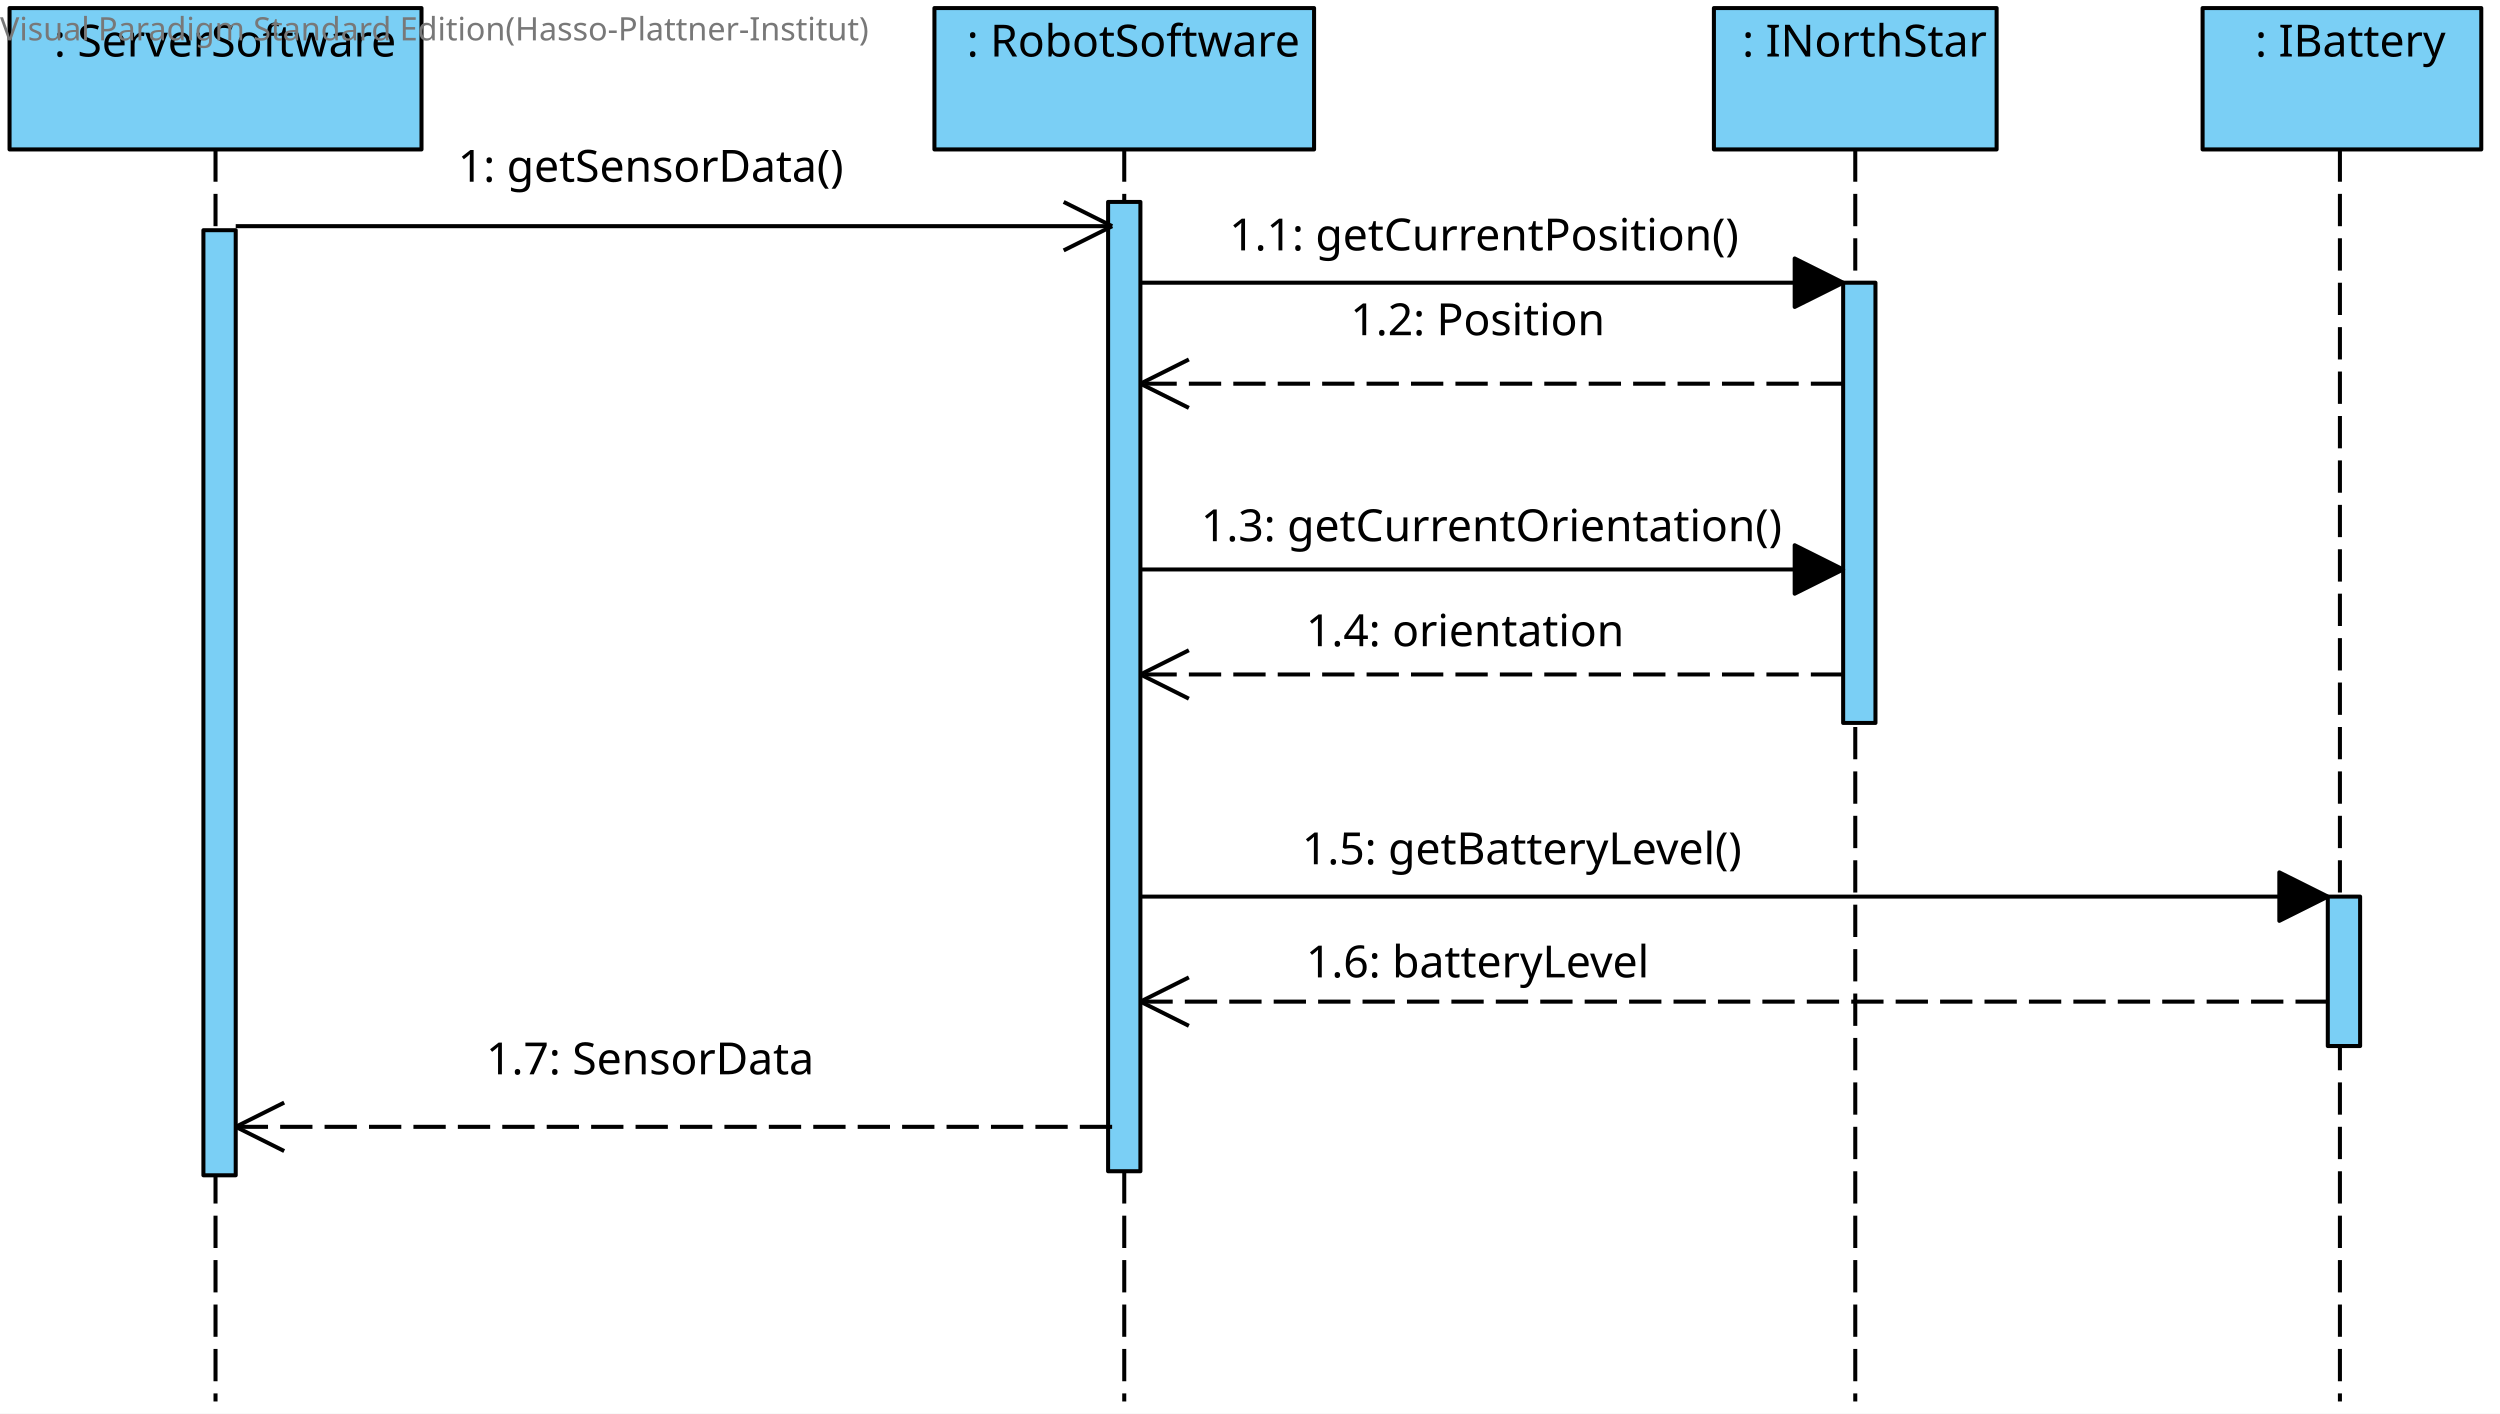
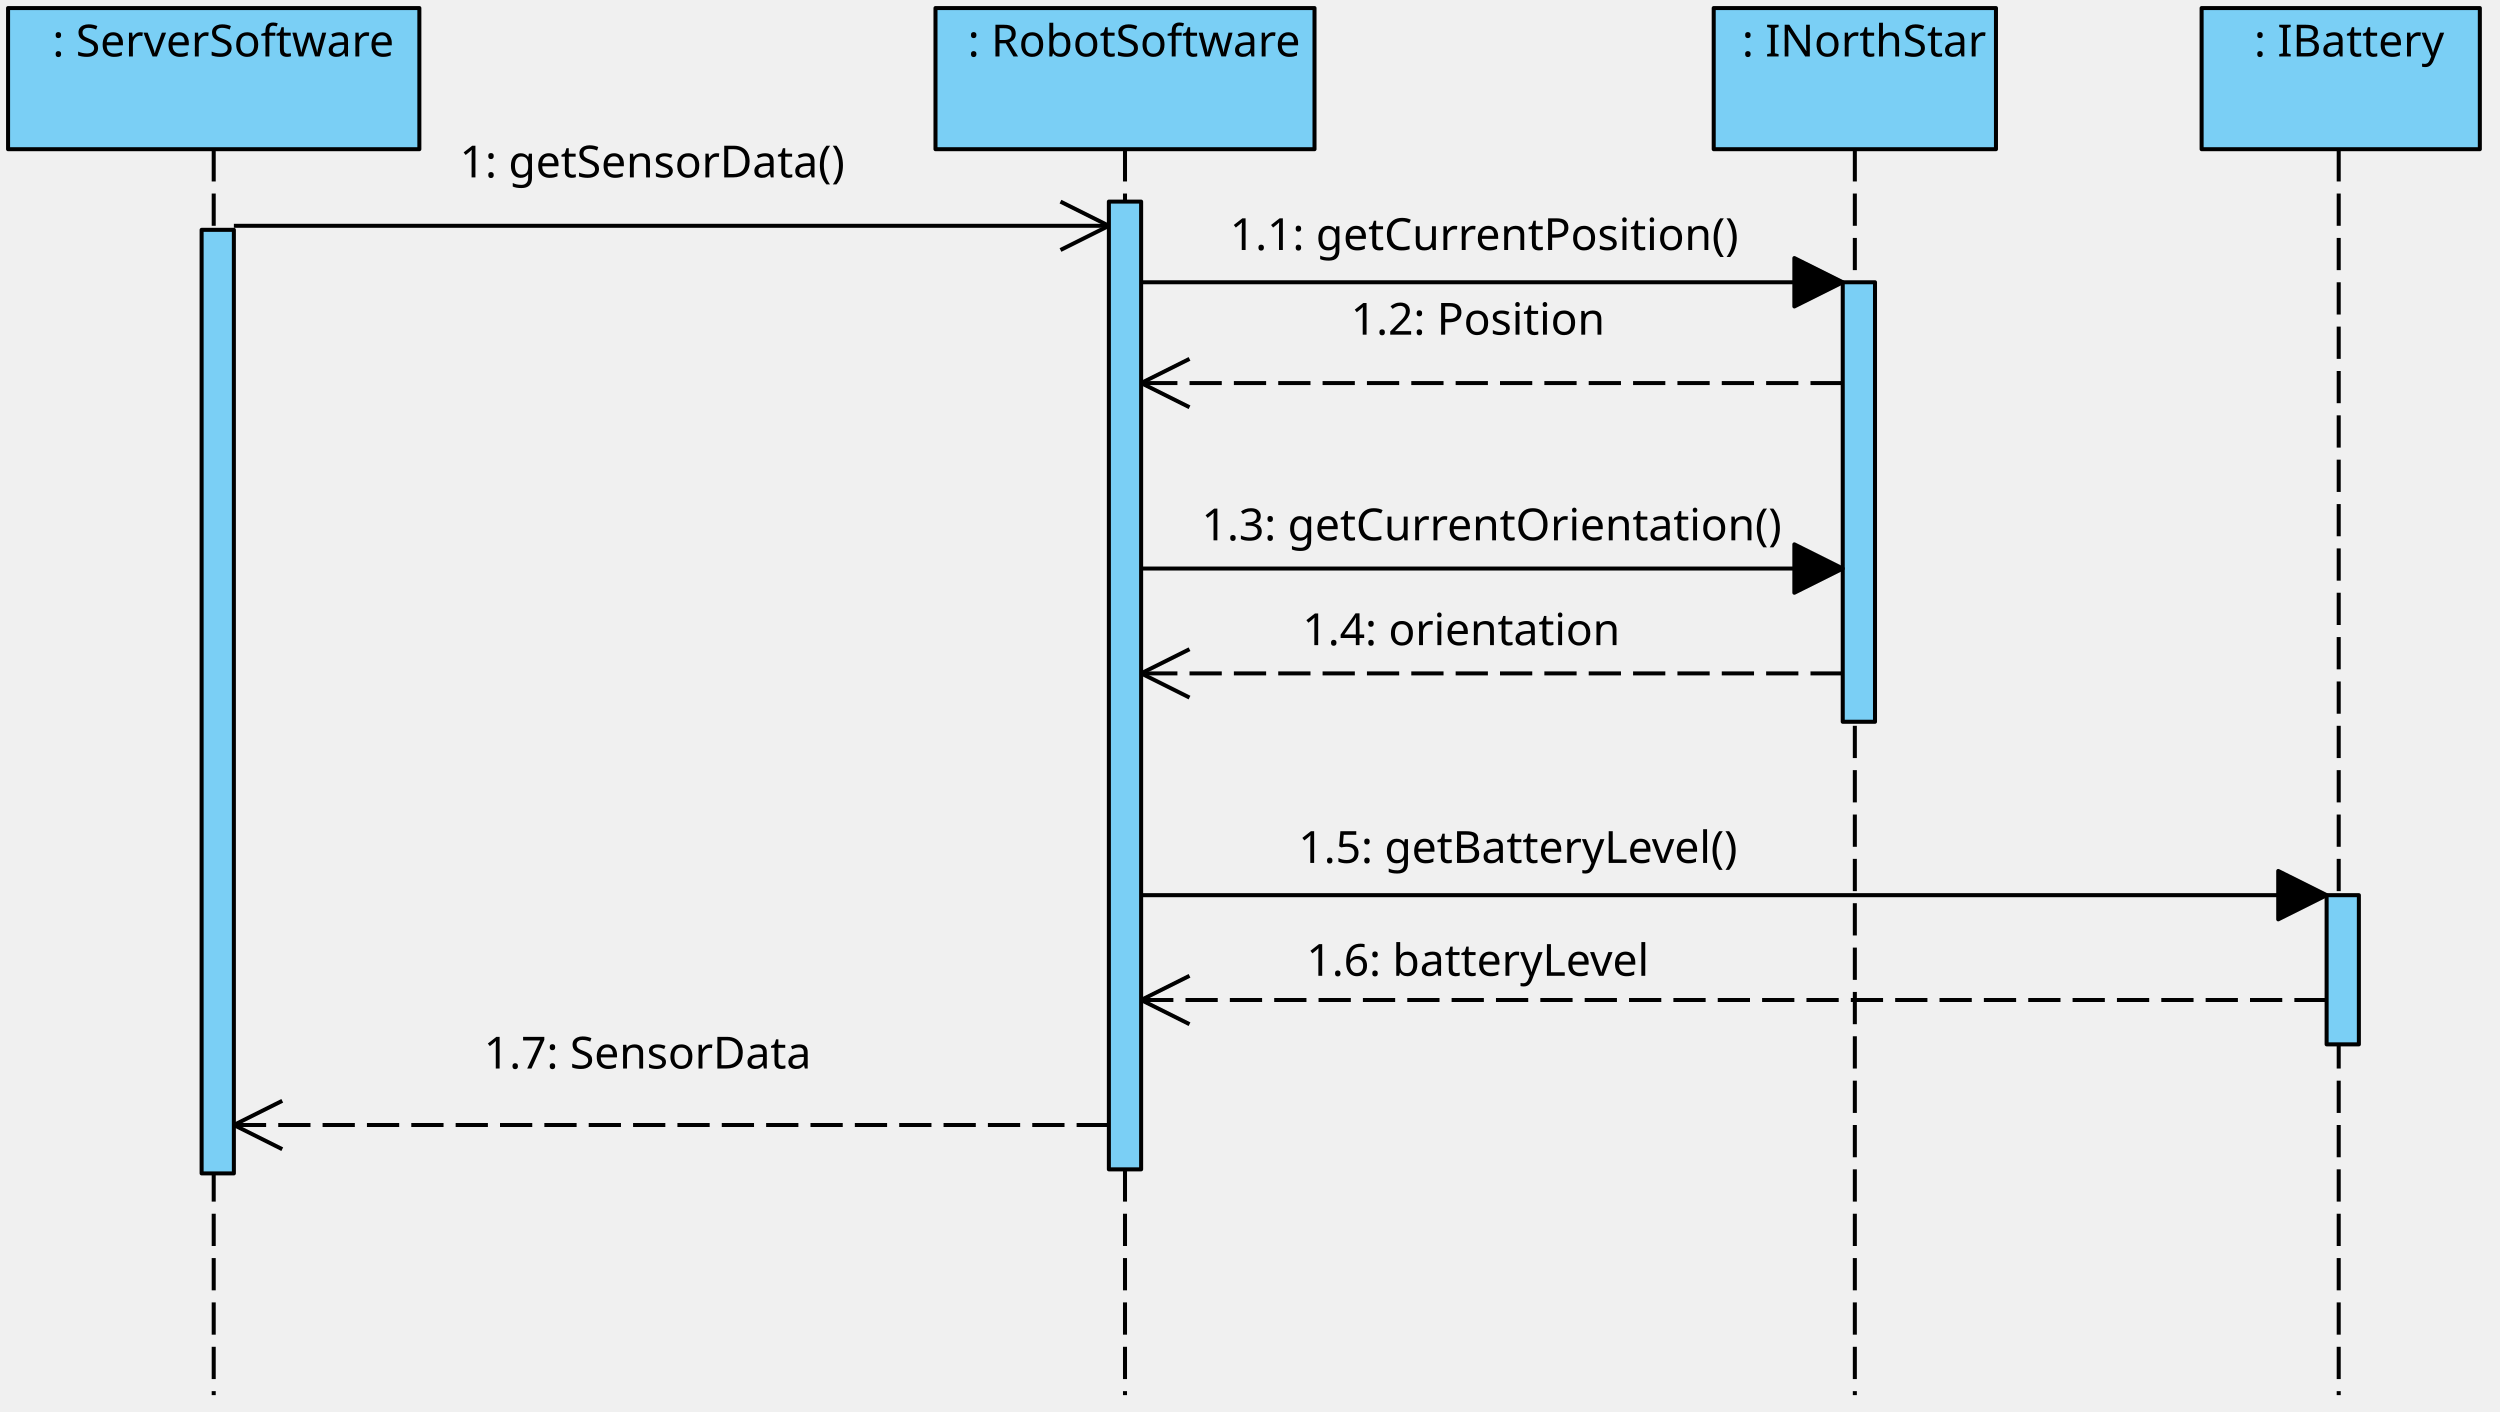
- <svg xmlns="http://www.w3.org/2000/svg" fill-opacity="0" color-rendering="auto" color-interpolation="auto" stroke="rgb(0,0,0)" text-rendering="auto" stroke-linecap="square" width="619" stroke-miterlimit="10" stroke-opacity="0" shape-rendering="auto" fill="rgb(0,0,0)" stroke-dasharray="none" font-weight="normal" stroke-width="1" height="350" font-family="'Dialog'" font-style="normal" stroke-linejoin="miter" font-size="12" stroke-dashoffset="0" image-rendering="auto">
-   <defs id="genericDefs" />
-   <g>
+ <svg xmlns="http://www.w3.org/2000/svg" fill-opacity="0" color-rendering="auto" color-interpolation="auto" stroke="rgb(0,0,0)" text-rendering="auto" stroke-linecap="square" width="620" stroke-miterlimit="10" stroke-opacity="0" shape-rendering="auto" fill="rgb(0,0,0)" stroke-dasharray="none" font-weight="normal" stroke-width="1" height="350" font-family="'Dialog'" font-style="normal" stroke-linejoin="miter" font-size="12" stroke-dashoffset="0" image-rendering="auto" id="svg2" version="1.1">
+   <defs id="genericDefs">
    <defs id="defs1">
-       <clipPath clipPathUnits="userSpaceOnUse" id="clipPath1">
-         <path d="M-7 -7 L106 -7 L106 356 L-7 356 L-7 -7 Z" />
-       </clipPath>
-       <clipPath clipPathUnits="userSpaceOnUse" id="clipPath2">
-         <path d="M-7 -7 L82 -7 L82 356 L-7 356 L-7 -7 Z" />
-       </clipPath>
-       <clipPath clipPathUnits="userSpaceOnUse" id="clipPath3">
-         <path d="M-7 -7 L19 -7 L19 251 L-7 251 L-7 -7 Z" />
-       </clipPath>
-       <clipPath clipPathUnits="userSpaceOnUse" id="clipPath4">
-         <path d="M-7 -7 L19 -7 L19 120 L-7 120 L-7 -7 Z" />
-       </clipPath>
-       <clipPath clipPathUnits="userSpaceOnUse" id="clipPath5">
-         <path d="M-7 -7 L81 -7 L81 356 L-7 356 L-7 -7 Z" />
-       </clipPath>
-       <clipPath clipPathUnits="userSpaceOnUse" id="clipPath6">
-         <path d="M-7 -7 L19 -7 L19 48 L-7 48 L-7 -7 Z" />
-       </clipPath>
-       <clipPath clipPathUnits="userSpaceOnUse" id="clipPath7">
-         <path d="M-7 -7 L114 -7 L114 356 L-7 356 L-7 -7 Z" />
-       </clipPath>
-       <clipPath clipPathUnits="userSpaceOnUse" id="clipPath8">
-         <path d="M-7 -7 L19 -7 L19 245 L-7 245 L-7 -7 Z" />
-       </clipPath>
-       <clipPath clipPathUnits="userSpaceOnUse" id="clipPath9">
-         <path d="M-103 -15 L206 -15 L206 30 L-103 30 L-103 -15 Z" />
-       </clipPath>
-       <clipPath clipPathUnits="userSpaceOnUse" id="clipPath10">
-         <path d="M-70 -15 L140 -15 L140 30 L-70 30 L-70 -15 Z" />
-       </clipPath>
-       <clipPath clipPathUnits="userSpaceOnUse" id="clipPath11">
-         <path d="M-71 -15 L142 -15 L142 30 L-71 30 L-71 -15 Z" />
-       </clipPath>
-       <clipPath clipPathUnits="userSpaceOnUse" id="clipPath12">
-         <path d="M-95 -15 L190 -15 L190 30 L-95 30 L-95 -15 Z" />
-       </clipPath>
-       <clipPath clipPathUnits="userSpaceOnUse" id="clipPath13">
-         <path d="M0 0 L269 0 L269 95 L0 95 L0 0 Z" />
-       </clipPath>
-       <clipPath clipPathUnits="userSpaceOnUse" id="clipPath14">
-         <path d="M0 0 L389 0 L389 95 L0 95 L0 0 Z" />
-       </clipPath>
-       <clipPath clipPathUnits="userSpaceOnUse" id="clipPath15">
-         <path d="M0 0 L311 0 L311 95 L0 95 L0 0 Z" />
-       </clipPath>
-       <clipPath clipPathUnits="userSpaceOnUse" id="clipPath16">
-         <path d="M-98 -14 L196 -14 L196 28 L-98 28 L-98 -14 Z" />
-       </clipPath>
-       <clipPath clipPathUnits="userSpaceOnUse" id="clipPath17">
-         <path d="M-111 -14 L222 -14 L222 28 L-111 28 L-111 -14 Z" />
-       </clipPath>
-       <clipPath clipPathUnits="userSpaceOnUse" id="clipPath18">
-         <path d="M-100 -14 L200 -14 L200 28 L-100 28 L-100 -14 Z" />
-       </clipPath>
-       <clipPath clipPathUnits="userSpaceOnUse" id="clipPath19">
-         <path d="M-124 -14 L248 -14 L248 28 L-124 28 L-124 -14 Z" />
-       </clipPath>
-       <clipPath clipPathUnits="userSpaceOnUse" id="clipPath20">
-         <path d="M-93 -14 L186 -14 L186 28 L-93 28 L-93 -14 Z" />
-       </clipPath>
-       <clipPath clipPathUnits="userSpaceOnUse" id="clipPath21">
-         <path d="M-80 -14 L160 -14 L160 28 L-80 28 L-80 -14 Z" />
-       </clipPath>
-       <clipPath clipPathUnits="userSpaceOnUse" id="clipPath22">
-         <path d="M-157 -14 L314 -14 L314 28 L-157 28 L-157 -14 Z" />
-       </clipPath>
-       <clipPath clipPathUnits="userSpaceOnUse" id="clipPath23">
-         <path d="M-140 -14 L280 -14 L280 28 L-140 28 L-140 -14 Z" />
+       <clipPath id="clipPath1" clipPathUnits="userSpaceOnUse">
+         <path id="path9" d="M-7 -7 L106 -7 L106 355 L-7 355 L-7 -7 Z" />
+       </clipPath>
+       <clipPath id="clipPath2" clipPathUnits="userSpaceOnUse">
+         <path id="path12" d="M-7 -7 L82 -7 L82 355 L-7 355 L-7 -7 Z" />
+       </clipPath>
+       <clipPath id="clipPath3" clipPathUnits="userSpaceOnUse">
+         <path id="path15" d="M-7 -7 L19 -7 L19 251 L-7 251 L-7 -7 Z" />
+       </clipPath>
+       <clipPath id="clipPath4" clipPathUnits="userSpaceOnUse">
+         <path id="path18" d="M-7 -7 L19 -7 L19 120 L-7 120 L-7 -7 Z" />
+       </clipPath>
+       <clipPath id="clipPath5" clipPathUnits="userSpaceOnUse">
+         <path id="path21" d="M-7 -7 L81 -7 L81 355 L-7 355 L-7 -7 Z" />
+       </clipPath>
+       <clipPath id="clipPath6" clipPathUnits="userSpaceOnUse">
+         <path id="path24" d="M-7 -7 L19 -7 L19 48 L-7 48 L-7 -7 Z" />
+       </clipPath>
+       <clipPath id="clipPath7" clipPathUnits="userSpaceOnUse">
+         <path id="path27" d="M-7 -7 L114 -7 L114 355 L-7 355 L-7 -7 Z" />
+       </clipPath>
+       <clipPath id="clipPath8" clipPathUnits="userSpaceOnUse">
+         <path id="path30" d="M-7 -7 L19 -7 L19 245 L-7 245 L-7 -7 Z" />
+       </clipPath>
+       <clipPath id="clipPath9" clipPathUnits="userSpaceOnUse">
+         <path id="path33" d="M-70 -15 L140 -15 L140 30 L-70 30 L-70 -15 Z" />
+       </clipPath>
+       <clipPath id="clipPath10" clipPathUnits="userSpaceOnUse">
+         <path id="path36" d="M-103 -15 L206 -15 L206 30 L-103 30 L-103 -15 Z" />
+       </clipPath>
+       <clipPath id="clipPath11" clipPathUnits="userSpaceOnUse">
+         <path id="path39" d="M-71 -15 L142 -15 L142 30 L-71 30 L-71 -15 Z" />
+       </clipPath>
+       <clipPath id="clipPath12" clipPathUnits="userSpaceOnUse">
+         <path id="path42" d="M-95 -15 L190 -15 L190 30 L-95 30 L-95 -15 Z" />
+       </clipPath>
+       <clipPath id="clipPath13" clipPathUnits="userSpaceOnUse">
+         <path id="path45" d="M0 0 L268 0 L268 94 L0 94 L0 0 Z" />
+       </clipPath>
+       <clipPath id="clipPath14" clipPathUnits="userSpaceOnUse">
+         <path id="path48" d="M0 0 L388 0 L388 94 L0 94 L0 0 Z" />
+       </clipPath>
+       <clipPath id="clipPath15" clipPathUnits="userSpaceOnUse">
+         <path id="path51" d="M0 0 L311 0 L311 94 L0 94 L0 0 Z" />
+       </clipPath>
+       <clipPath id="clipPath16" clipPathUnits="userSpaceOnUse">
+         <path id="path54" d="M-98 -14 L196 -14 L196 28 L-98 28 L-98 -14 Z" />
+       </clipPath>
+       <clipPath id="clipPath17" clipPathUnits="userSpaceOnUse">
+         <path id="path57" d="M-110 -14 L220 -14 L220 28 L-110 28 L-110 -14 Z" />
+       </clipPath>
+       <clipPath id="clipPath18" clipPathUnits="userSpaceOnUse">
+         <path id="path60" d="M-100 -13 L200 -13 L200 26 L-100 26 L-100 -13 Z" />
+       </clipPath>
+       <clipPath id="clipPath19" clipPathUnits="userSpaceOnUse">
+         <path id="path63" d="M-124 -13 L248 -13 L248 26 L-124 26 L-124 -13 Z" />
+       </clipPath>
+       <clipPath id="clipPath20" clipPathUnits="userSpaceOnUse">
+         <path id="path66" d="M-92 -13 L184 -13 L184 26 L-92 26 L-92 -13 Z" />
+       </clipPath>
+       <clipPath id="clipPath21" clipPathUnits="userSpaceOnUse">
+         <path id="path69" d="M-80 -13 L160 -13 L160 26 L-80 26 L-80 -13 Z" />
+       </clipPath>
+       <clipPath id="clipPath22" clipPathUnits="userSpaceOnUse">
+         <path id="path72" d="M-157 -13 L314 -13 L314 26 L-157 26 L-157 -13 Z" />
+       </clipPath>
+       <clipPath id="clipPath23" clipPathUnits="userSpaceOnUse">
+         <path id="path75" d="M-140 -13 L280 -13 L280 26 L-140 26 L-140 -13 Z" />
      </clipPath>
    </defs>
-     <g fill="white" text-rendering="geometricPrecision" fill-opacity="1" stroke-opacity="1" stroke="white">
-       <rect x="0" width="619" height="350" y="0" stroke="none" />
-     </g>
-     <g font-size="11" transform="translate(231.3636,2)" fill-opacity="1" fill="rgb(122,207,245)" text-rendering="geometricPrecision" font-family="sans-serif" stroke="rgb(122,207,245)" stroke-opacity="1">
-       <rect x="0" width="94" height="35" y="0" clip-path="url(#clipPath1)" stroke="none" />
-     </g>
-     <g font-size="11" stroke-linecap="butt" transform="translate(231.3636,2)" fill-opacity="1" fill="black" text-rendering="geometricPrecision" font-family="sans-serif" stroke-linejoin="round" stroke="black" stroke-opacity="1" stroke-miterlimit="0">
-       <rect fill="none" x="0" width="94" height="35" y="0" clip-path="url(#clipPath1)" />
-       <line clip-path="url(#clipPath1)" fill="none" x1="47" x2="47" y1="35" stroke-linejoin="bevel" y2="345" stroke-dasharray="8,3" />
-     </g>
-     <g font-size="11" transform="translate(424.3636,2)" fill-opacity="1" fill="rgb(122,207,245)" text-rendering="geometricPrecision" font-family="sans-serif" stroke="rgb(122,207,245)" stroke-opacity="1">
-       <rect x="0" width="70" height="35" y="0" clip-path="url(#clipPath2)" stroke="none" />
-     </g>
-     <g font-size="11" stroke-linecap="butt" transform="translate(424.3636,2)" fill-opacity="1" fill="black" text-rendering="geometricPrecision" font-family="sans-serif" stroke-linejoin="round" stroke="black" stroke-opacity="1" stroke-miterlimit="0">
-       <rect fill="none" x="0" width="70" height="35" y="0" clip-path="url(#clipPath2)" />
-       <line clip-path="url(#clipPath2)" fill="none" x1="35" x2="35" y1="35" stroke-linejoin="bevel" y2="345" stroke-dasharray="8,3" />
-     </g>
-     <g font-size="11" transform="translate(274.3636,50)" fill-opacity="1" fill="rgb(122,207,245)" text-rendering="geometricPrecision" font-family="sans-serif" stroke="rgb(122,207,245)" stroke-opacity="1">
-       <rect x="0" width="8" height="240" y="0" clip-path="url(#clipPath3)" stroke="none" />
-     </g>
-     <g font-size="11" stroke-linecap="butt" transform="translate(274.3636,50)" fill-opacity="1" fill="black" text-rendering="geometricPrecision" font-family="sans-serif" stroke-linejoin="round" stroke="black" stroke-opacity="1" stroke-miterlimit="0">
-       <rect fill="none" x="0" width="8" height="240" y="0" clip-path="url(#clipPath3)" />
-     </g>
-     <g font-size="11" transform="translate(456.3636,70)" fill-opacity="1" fill="rgb(122,207,245)" text-rendering="geometricPrecision" font-family="sans-serif" stroke="rgb(122,207,245)" stroke-opacity="1">
-       <rect x="0" width="8" height="109" y="0" clip-path="url(#clipPath4)" stroke="none" />
-     </g>
-     <g font-size="11" stroke-linecap="butt" transform="translate(456.3636,70)" fill-opacity="1" fill="black" text-rendering="geometricPrecision" font-family="sans-serif" stroke-linejoin="round" stroke="black" stroke-opacity="1" stroke-miterlimit="0">
-       <rect fill="none" x="0" width="8" height="109" y="0" clip-path="url(#clipPath4)" />
-     </g>
-     <g font-size="11" transform="translate(545.3636,2)" fill-opacity="1" fill="rgb(122,207,245)" text-rendering="geometricPrecision" font-family="sans-serif" stroke="rgb(122,207,245)" stroke-opacity="1">
-       <rect x="0" width="69" height="35" y="0" clip-path="url(#clipPath5)" stroke="none" />
-     </g>
-     <g font-size="11" stroke-linecap="butt" transform="translate(545.3636,2)" fill-opacity="1" fill="black" text-rendering="geometricPrecision" font-family="sans-serif" stroke-linejoin="round" stroke="black" stroke-opacity="1" stroke-miterlimit="0">
-       <rect fill="none" x="0" width="69" height="35" y="0" clip-path="url(#clipPath5)" />
-       <line clip-path="url(#clipPath5)" fill="none" x1="34" x2="34" y1="35" stroke-linejoin="bevel" y2="345" stroke-dasharray="8,3" />
-     </g>
-     <g font-size="11" transform="translate(576.3636,222)" fill-opacity="1" fill="rgb(122,207,245)" text-rendering="geometricPrecision" font-family="sans-serif" stroke="rgb(122,207,245)" stroke-opacity="1">
-       <rect x="0" width="8" height="37" y="0" clip-path="url(#clipPath6)" stroke="none" />
-     </g>
-     <g font-size="11" stroke-linecap="butt" transform="translate(576.3636,222)" fill-opacity="1" fill="black" text-rendering="geometricPrecision" font-family="sans-serif" stroke-linejoin="round" stroke="black" stroke-opacity="1" stroke-miterlimit="0">
-       <rect fill="none" x="0" width="8" height="37" y="0" clip-path="url(#clipPath6)" />
-     </g>
-     <g font-size="11" transform="translate(2.3636,2)" fill-opacity="1" fill="rgb(122,207,245)" text-rendering="geometricPrecision" font-family="sans-serif" stroke="rgb(122,207,245)" stroke-opacity="1">
-       <rect x="0" width="102" height="35" y="0" clip-path="url(#clipPath7)" stroke="none" />
-     </g>
-     <g font-size="11" stroke-linecap="butt" transform="translate(2.3636,2)" fill-opacity="1" fill="black" text-rendering="geometricPrecision" font-family="sans-serif" stroke-linejoin="round" stroke="black" stroke-opacity="1" stroke-miterlimit="0">
-       <rect fill="none" x="0" width="102" height="35" y="0" clip-path="url(#clipPath7)" />
-       <line clip-path="url(#clipPath7)" fill="none" x1="51" x2="51" y1="35" stroke-linejoin="bevel" y2="345" stroke-dasharray="8,3" />
-     </g>
-     <g font-size="11" transform="translate(50.3636,57)" fill-opacity="1" fill="rgb(122,207,245)" text-rendering="geometricPrecision" font-family="sans-serif" stroke="rgb(122,207,245)" stroke-opacity="1">
-       <rect x="0" width="8" height="234" y="0" clip-path="url(#clipPath8)" stroke="none" />
-     </g>
-     <g font-size="11" stroke-linecap="butt" transform="translate(50.3636,57)" fill-opacity="1" fill="black" text-rendering="geometricPrecision" font-family="sans-serif" stroke-linejoin="round" stroke="black" stroke-opacity="1" stroke-miterlimit="0">
-       <rect fill="none" x="0" width="8" height="234" y="0" clip-path="url(#clipPath8)" />
-     </g>
-     <g font-size="11" transform="translate(2.3636,2)" fill-opacity="1" fill="black" text-rendering="geometricPrecision" font-family="sans-serif" stroke="black" stroke-opacity="1">
-       <text x="11" xml:space="preserve" y="12" clip-path="url(#clipPath9)" stroke="none">: ServerSoftware</text>
-     </g>
-     <g font-size="11" transform="translate(545.3636,2)" fill-opacity="1" fill="black" text-rendering="geometricPrecision" font-family="sans-serif" stroke="black" stroke-opacity="1">
-       <text x="13" xml:space="preserve" y="12" clip-path="url(#clipPath10)" stroke="none">: IBattery</text>
-     </g>
-     <g font-size="11" transform="translate(424.3636,2)" fill-opacity="1" fill="black" text-rendering="geometricPrecision" font-family="sans-serif" stroke="black" stroke-opacity="1">
-       <text x="7" xml:space="preserve" y="12" clip-path="url(#clipPath11)" stroke="none">: INorthStar</text>
-     </g>
-     <g font-size="11" transform="translate(231.3636,2)" fill-opacity="1" fill="black" text-rendering="geometricPrecision" font-family="sans-serif" stroke="black" stroke-opacity="1">
-       <text x="8" xml:space="preserve" y="12" clip-path="url(#clipPath12)" stroke="none">: RobotSoftware</text>
-     </g>
-     <g font-size="11" stroke-linecap="butt" transform="translate(237.3636,25)" fill-opacity="1" fill="black" text-rendering="geometricPrecision" font-family="sans-serif" stroke-linejoin="round" stroke="black" stroke-opacity="1">
-       <line y2="45" fill="none" x1="45" clip-path="url(#clipPath13)" x2="219" y1="45" />
-       <polygon points=" 219 45 207 39 207 51" clip-path="url(#clipPath13)" stroke="none" />
-       <polygon fill="none" points=" 219 45 207 39 207 51" clip-path="url(#clipPath13)" />
-     </g>
-     <g font-size="11" stroke-linecap="butt" transform="translate(237.3636,96)" fill-opacity="1" fill="black" text-rendering="geometricPrecision" font-family="sans-serif" stroke-linejoin="round" stroke="black" stroke-opacity="1">
-       <line y2="45" fill="none" x1="45" clip-path="url(#clipPath13)" x2="219" y1="45" />
-       <polygon points=" 219 45 207 39 207 51" clip-path="url(#clipPath13)" stroke="none" />
-       <polygon fill="none" points=" 219 45 207 39 207 51" clip-path="url(#clipPath13)" />
-     </g>
-     <g font-size="11" stroke-linecap="butt" transform="translate(237.3636,50)" fill-opacity="1" fill="black" text-rendering="geometricPrecision" font-family="sans-serif" stroke-linejoin="round" stroke-dasharray="8,3" stroke="black" stroke-opacity="1" stroke-miterlimit="0">
-       <line y2="45" fill="none" x1="219" clip-path="url(#clipPath13)" x2="45" y1="45" />
-       <line clip-path="url(#clipPath13)" fill="none" x1="45" x2="57" y1="45" y2="51" stroke-dasharray="none" stroke-miterlimit="10" />
-       <line clip-path="url(#clipPath13)" fill="none" x1="45" x2="57" y1="45" y2="39" stroke-dasharray="none" stroke-miterlimit="10" />
-     </g>
-     <g font-size="11" stroke-linecap="butt" transform="translate(237.3636,122)" fill-opacity="1" fill="black" text-rendering="geometricPrecision" font-family="sans-serif" stroke-linejoin="round" stroke-dasharray="8,3" stroke="black" stroke-opacity="1" stroke-miterlimit="0">
-       <line y2="45" fill="none" x1="219" clip-path="url(#clipPath13)" x2="45" y1="45" />
-       <line clip-path="url(#clipPath13)" fill="none" x1="45" x2="57" y1="45" y2="51" stroke-dasharray="none" stroke-miterlimit="10" />
-       <line clip-path="url(#clipPath13)" fill="none" x1="45" x2="57" y1="45" y2="39" stroke-dasharray="none" stroke-miterlimit="10" />
-     </g>
-     <g font-size="11" stroke-linecap="butt" transform="translate(237.3636,177)" fill-opacity="1" fill="black" text-rendering="geometricPrecision" font-family="sans-serif" stroke-linejoin="round" stroke="black" stroke-opacity="1">
-       <line y2="45" fill="none" x1="45" clip-path="url(#clipPath14)" x2="339" y1="45" />
-       <polygon points=" 339 45 327 39 327 51" clip-path="url(#clipPath14)" stroke="none" />
-       <polygon fill="none" points=" 339 45 327 39 327 51" clip-path="url(#clipPath14)" />
-     </g>
-     <g font-size="11" stroke-linecap="butt" transform="translate(237.3636,203)" fill-opacity="1" fill="black" text-rendering="geometricPrecision" font-family="sans-serif" stroke-linejoin="round" stroke-dasharray="8,3" stroke="black" stroke-opacity="1" stroke-miterlimit="0">
-       <line y2="45" fill="none" x1="339" clip-path="url(#clipPath14)" x2="45" y1="45" />
-       <line clip-path="url(#clipPath14)" fill="none" x1="45" x2="57" y1="45" y2="51" stroke-dasharray="none" stroke-miterlimit="10" />
-       <line clip-path="url(#clipPath14)" fill="none" x1="45" x2="57" y1="45" y2="39" stroke-dasharray="none" stroke-miterlimit="10" />
-     </g>
-     <g font-size="11" stroke-linecap="butt" transform="translate(13.3636,11)" fill-opacity="1" fill="black" text-rendering="geometricPrecision" font-family="sans-serif" stroke-linejoin="round" stroke="black" stroke-opacity="1">
-       <line y2="45" fill="none" x1="45" clip-path="url(#clipPath15)" x2="262" y1="45" />
-       <line y2="39" fill="none" x1="262" clip-path="url(#clipPath15)" x2="250" y1="45" />
-       <line y2="51" fill="none" x1="262" clip-path="url(#clipPath15)" x2="250" y1="45" />
-     </g>
-     <g font-size="11" stroke-linecap="butt" transform="translate(13.3636,234)" fill-opacity="1" fill="black" text-rendering="geometricPrecision" font-family="sans-serif" stroke-linejoin="round" stroke-dasharray="8,3" stroke="black" stroke-opacity="1" stroke-miterlimit="0">
-       <line y2="45" fill="none" x1="262" clip-path="url(#clipPath15)" x2="45" y1="45" />
-       <line clip-path="url(#clipPath15)" fill="none" x1="45" x2="57" y1="45" y2="51" stroke-dasharray="none" stroke-miterlimit="10" />
-       <line clip-path="url(#clipPath15)" fill="none" x1="45" x2="57" y1="45" y2="39" stroke-dasharray="none" stroke-miterlimit="10" />
-     </g>
-     <g font-size="11" transform="translate(111.3636,254)" fill-opacity="1" fill="black" text-rendering="geometricPrecision" font-family="sans-serif" stroke="black" stroke-opacity="1">
-       <text x="9" xml:space="preserve" y="12" clip-path="url(#clipPath16)" stroke="none">1.7: SensorData</text>
-     </g>
-     <g font-size="11" transform="translate(104.3636,33)" fill-opacity="1" fill="black" text-rendering="geometricPrecision" font-family="sans-serif" stroke="black" stroke-opacity="1">
-       <text x="9" xml:space="preserve" y="12" clip-path="url(#clipPath17)" stroke="none">1: getSensorData()</text>
-     </g>
-     <g font-size="11" transform="translate(314.3636,230)" fill-opacity="1" fill="black" text-rendering="geometricPrecision" font-family="sans-serif" stroke="black" stroke-opacity="1">
-       <text x="9" xml:space="preserve" y="12" clip-path="url(#clipPath18)" stroke="none">1.6: batteryLevel</text>
-     </g>
-     <g font-size="11" transform="translate(313.3636,202)" fill-opacity="1" fill="black" text-rendering="geometricPrecision" font-family="sans-serif" stroke="black" stroke-opacity="1">
-       <text x="9" xml:space="preserve" y="12" clip-path="url(#clipPath19)" stroke="none">1.5: getBatteryLevel()</text>
-     </g>
-     <g font-size="11" transform="translate(314.3636,148)" fill-opacity="1" fill="black" text-rendering="geometricPrecision" font-family="sans-serif" stroke="black" stroke-opacity="1">
-       <text x="9" xml:space="preserve" y="12" clip-path="url(#clipPath20)" stroke="none">1.4: orientation</text>
-     </g>
-     <g font-size="11" transform="translate(325.3636,71)" fill-opacity="1" fill="black" text-rendering="geometricPrecision" font-family="sans-serif" stroke="black" stroke-opacity="1">
-       <text x="9" xml:space="preserve" y="12" clip-path="url(#clipPath21)" stroke="none">1.2: Position</text>
-     </g>
-     <g font-size="11" transform="translate(286.3636,122)" fill-opacity="1" fill="black" text-rendering="geometricPrecision" font-family="sans-serif" stroke="black" stroke-opacity="1">
-       <text x="11" xml:space="preserve" y="12" clip-path="url(#clipPath22)" stroke="none">1.3: getCurrentOrientation()</text>
-     </g>
-     <g font-size="11" transform="translate(295.3636,50)" fill-opacity="1" fill="black" text-rendering="geometricPrecision" font-family="sans-serif" stroke="black" stroke-opacity="1">
-       <text x="9" xml:space="preserve" y="12" clip-path="url(#clipPath23)" stroke="none">1.1: getCurrentPosition()</text>
-     </g>
-     <g fill="rgb(120,120,120)" text-rendering="geometricPrecision" fill-opacity="1" font-size="8" stroke-opacity="1" stroke="rgb(120,120,120)">
-       <text x="0" xml:space="preserve" y="10" stroke="none">Visual Paradigm Standard Edition(Hasso-Plattner-Institut)</text>
-     </g>
+   </defs>
+   <g style="font-size:11px;font-family:sans-serif;fill:#7acff5;fill-opacity:1;stroke:#7acff5;stroke-opacity:1;text-rendering:geometricPrecision" id="g81" transform="translate(232,2)" font-size="11">
+     <rect style="stroke:none" id="rect83" clip-path="url(#clipPath1)" y="0" height="35" width="94" x="0" />
+   </g>
+   <g style="font-size:11px;font-family:sans-serif;fill:#000000;fill-opacity:1;stroke:#000000;stroke-linecap:butt;stroke-linejoin:round;stroke-miterlimit:0;stroke-opacity:1;text-rendering:geometricPrecision" id="g85" stroke-miterlimit="0" transform="translate(232,2)" font-size="11">
+     <rect style="fill:none" id="rect87" clip-path="url(#clipPath1)" y="0" height="35" width="94" x="0" />
+     <line style="fill:none;stroke-linejoin:bevel;stroke-dasharray:8, 3" id="line89" y2="344" y1="35" x2="47" x1="47" clip-path="url(#clipPath1)" />
+   </g>
+   <g style="font-size:11px;font-family:sans-serif;fill:#7acff5;fill-opacity:1;stroke:#7acff5;stroke-opacity:1;text-rendering:geometricPrecision" id="g91" transform="translate(425,2)" font-size="11">
+     <rect style="stroke:none" id="rect93" clip-path="url(#clipPath2)" y="0" height="35" width="70" x="0" />
+   </g>
+   <g style="font-size:11px;font-family:sans-serif;fill:#000000;fill-opacity:1;stroke:#000000;stroke-linecap:butt;stroke-linejoin:round;stroke-miterlimit:0;stroke-opacity:1;text-rendering:geometricPrecision" id="g95" stroke-miterlimit="0" transform="translate(425,2)" font-size="11">
+     <rect style="fill:none" id="rect97" clip-path="url(#clipPath2)" y="0" height="35" width="70" x="0" />
+     <line style="fill:none;stroke-linejoin:bevel;stroke-dasharray:8, 3" id="line99" y2="344" y1="35" x2="35" x1="35" clip-path="url(#clipPath2)" />
+   </g>
+   <g style="font-size:11px;font-family:sans-serif;fill:#7acff5;fill-opacity:1;stroke:#7acff5;stroke-opacity:1;text-rendering:geometricPrecision" id="g101" transform="translate(275,50)" font-size="11">
+     <rect style="stroke:none" id="rect103" clip-path="url(#clipPath3)" y="0" height="240" width="8" x="0" />
+   </g>
+   <g style="font-size:11px;font-family:sans-serif;fill:#000000;fill-opacity:1;stroke:#000000;stroke-linecap:butt;stroke-linejoin:round;stroke-miterlimit:0;stroke-opacity:1;text-rendering:geometricPrecision" id="g105" stroke-miterlimit="0" transform="translate(275,50)" font-size="11">
+     <rect style="fill:none" id="rect107" clip-path="url(#clipPath3)" y="0" height="240" width="8" x="0" />
+   </g>
+   <g style="font-size:11px;font-family:sans-serif;fill:#7acff5;fill-opacity:1;stroke:#7acff5;stroke-opacity:1;text-rendering:geometricPrecision" id="g109" transform="translate(457,70)" font-size="11">
+     <rect style="stroke:none" id="rect111" clip-path="url(#clipPath4)" y="0" height="109" width="8" x="0" />
+   </g>
+   <g style="font-size:11px;font-family:sans-serif;fill:#000000;fill-opacity:1;stroke:#000000;stroke-linecap:butt;stroke-linejoin:round;stroke-miterlimit:0;stroke-opacity:1;text-rendering:geometricPrecision" id="g113" stroke-miterlimit="0" transform="translate(457,70)" font-size="11">
+     <rect style="fill:none" id="rect115" clip-path="url(#clipPath4)" y="0" height="109" width="8" x="0" />
+   </g>
+   <g style="font-size:11px;font-family:sans-serif;fill:#7acff5;fill-opacity:1;stroke:#7acff5;stroke-opacity:1;text-rendering:geometricPrecision" id="g117" transform="translate(546,2)" font-size="11">
+     <rect style="stroke:none" id="rect119" clip-path="url(#clipPath5)" y="0" height="35" width="69" x="0" />
+   </g>
+   <g style="font-size:11px;font-family:sans-serif;fill:#000000;fill-opacity:1;stroke:#000000;stroke-linecap:butt;stroke-linejoin:round;stroke-miterlimit:0;stroke-opacity:1;text-rendering:geometricPrecision" id="g121" stroke-miterlimit="0" transform="translate(546,2)" font-size="11">
+     <rect style="fill:none" id="rect123" clip-path="url(#clipPath5)" y="0" height="35" width="69" x="0" />
+     <line style="fill:none;stroke-linejoin:bevel;stroke-dasharray:8, 3" id="line125" y2="344" y1="35" x2="34" x1="34" clip-path="url(#clipPath5)" />
+   </g>
+   <g style="font-size:11px;font-family:sans-serif;fill:#7acff5;fill-opacity:1;stroke:#7acff5;stroke-opacity:1;text-rendering:geometricPrecision" id="g127" transform="translate(577,222)" font-size="11">
+     <rect style="stroke:none" id="rect129" clip-path="url(#clipPath6)" y="0" height="37" width="8" x="0" />
+   </g>
+   <g style="font-size:11px;font-family:sans-serif;fill:#000000;fill-opacity:1;stroke:#000000;stroke-linecap:butt;stroke-linejoin:round;stroke-miterlimit:0;stroke-opacity:1;text-rendering:geometricPrecision" id="g131" stroke-miterlimit="0" transform="translate(577,222)" font-size="11">
+     <rect style="fill:none" id="rect133" clip-path="url(#clipPath6)" y="0" height="37" width="8" x="0" />
+   </g>
+   <g style="font-size:11px;font-family:sans-serif;fill:#7acff5;fill-opacity:1;stroke:#7acff5;stroke-opacity:1;text-rendering:geometricPrecision" id="g135" transform="translate(2,2)" font-size="11">
+     <rect style="stroke:none" id="rect137" clip-path="url(#clipPath7)" y="0" height="35" width="102" x="0" />
+   </g>
+   <g style="font-size:11px;font-family:sans-serif;fill:#000000;fill-opacity:1;stroke:#000000;stroke-linecap:butt;stroke-linejoin:round;stroke-miterlimit:0;stroke-opacity:1;text-rendering:geometricPrecision" id="g139" stroke-miterlimit="0" transform="translate(2,2)" font-size="11">
+     <rect style="fill:none" id="rect141" clip-path="url(#clipPath7)" y="0" height="35" width="102" x="0" />
+     <line style="fill:none;stroke-linejoin:bevel;stroke-dasharray:8, 3" id="line143" y2="344" y1="35" x2="51" x1="51" clip-path="url(#clipPath7)" />
+   </g>
+   <g style="font-size:11px;font-family:sans-serif;fill:#7acff5;fill-opacity:1;stroke:#7acff5;stroke-opacity:1;text-rendering:geometricPrecision" id="g145" transform="translate(50,57)" font-size="11">
+     <rect style="stroke:none" id="rect147" clip-path="url(#clipPath8)" y="0" height="234" width="8" x="0" />
+   </g>
+   <g style="font-size:11px;font-family:sans-serif;fill:#000000;fill-opacity:1;stroke:#000000;stroke-linecap:butt;stroke-linejoin:round;stroke-miterlimit:0;stroke-opacity:1;text-rendering:geometricPrecision" id="g149" stroke-miterlimit="0" transform="translate(50,57)" font-size="11">
+     <rect style="fill:none" id="rect151" clip-path="url(#clipPath8)" y="0" height="234" width="8" x="0" />
+   </g>
+   <g style="font-size:11px;font-family:sans-serif;fill:#000000;fill-opacity:1;stroke:#000000;stroke-opacity:1;text-rendering:geometricPrecision" id="g153" transform="translate(546,2)" font-size="11">
+     <text style="stroke:none" id="text155" clip-path="url(#clipPath9)" y="12" xml:space="preserve" x="13">: IBattery</text>
+   </g>
+   <g style="font-size:11px;font-family:sans-serif;fill:#000000;fill-opacity:1;stroke:#000000;stroke-opacity:1;text-rendering:geometricPrecision" id="g157" transform="translate(2,2)" font-size="11">
+     <text style="stroke:none" id="text159" clip-path="url(#clipPath10)" y="12" xml:space="preserve" x="11">: ServerSoftware</text>
+   </g>
+   <g style="font-size:11px;font-family:sans-serif;fill:#000000;fill-opacity:1;stroke:#000000;stroke-opacity:1;text-rendering:geometricPrecision" id="g161" transform="translate(425,2)" font-size="11">
+     <text style="stroke:none" id="text163" clip-path="url(#clipPath11)" y="12" xml:space="preserve" x="7">: INorthStar</text>
+   </g>
+   <g style="font-size:11px;font-family:sans-serif;fill:#000000;fill-opacity:1;stroke:#000000;stroke-opacity:1;text-rendering:geometricPrecision" id="g165" transform="translate(232,2)" font-size="11">
+     <text style="stroke:none" id="text167" clip-path="url(#clipPath12)" y="12" xml:space="preserve" x="8">: RobotSoftware</text>
+   </g>
+   <g style="font-size:11px;font-family:sans-serif;fill:#000000;fill-opacity:1;stroke:#000000;stroke-linecap:butt;stroke-linejoin:round;stroke-opacity:1;text-rendering:geometricPrecision" id="g169" transform="translate(238,24)" font-size="11">
+     <line style="fill:none" id="line171" y1="46" x2="219" clip-path="url(#clipPath13)" x1="45" y2="46" />
+     <polygon style="stroke:none" id="polygon173" clip-path="url(#clipPath13)" points="207,52 219,46 207,40 " />
+     <polygon style="fill:none" id="polygon175" clip-path="url(#clipPath13)" points="207,52 219,46 207,40 " />
+   </g>
+   <g style="font-size:11px;font-family:sans-serif;fill:#000000;fill-opacity:1;stroke:#000000;stroke-linecap:butt;stroke-linejoin:round;stroke-opacity:1;text-rendering:geometricPrecision" id="g177" transform="translate(238,95)" font-size="11">
+     <line style="fill:none" id="line179" y1="46" x2="219" clip-path="url(#clipPath13)" x1="45" y2="46" />
+     <polygon style="stroke:none" id="polygon181" clip-path="url(#clipPath13)" points="207,52 219,46 207,40 " />
+     <polygon style="fill:none" id="polygon183" clip-path="url(#clipPath13)" points="207,52 219,46 207,40 " />
+   </g>
+   <g style="font-size:11px;font-family:sans-serif;fill:#000000;fill-opacity:1;stroke:#000000;stroke-linecap:butt;stroke-linejoin:round;stroke-miterlimit:0;stroke-dasharray:8, 3;stroke-opacity:1;text-rendering:geometricPrecision" id="g185" stroke-miterlimit="0" transform="translate(238,50)" font-size="11">
+     <line style="fill:none" id="line187" y1="45" x2="45" clip-path="url(#clipPath13)" x1="219" y2="45" />
+     <line style="fill:none;stroke-miterlimit:10;stroke-dasharray:none" id="line189" stroke-miterlimit="10" y2="51" y1="45" x2="57" x1="45" clip-path="url(#clipPath13)" />
+     <line style="fill:none;stroke-miterlimit:10;stroke-dasharray:none" id="line191" stroke-miterlimit="10" y2="39" y1="45" x2="57" x1="45" clip-path="url(#clipPath13)" />
+   </g>
+   <g style="font-size:11px;font-family:sans-serif;fill:#000000;fill-opacity:1;stroke:#000000;stroke-linecap:butt;stroke-linejoin:round;stroke-miterlimit:0;stroke-dasharray:8, 3;stroke-opacity:1;text-rendering:geometricPrecision" id="g193" stroke-miterlimit="0" transform="translate(238,122)" font-size="11">
+     <line style="fill:none" id="line195" y1="45" x2="45" clip-path="url(#clipPath13)" x1="219" y2="45" />
+     <line style="fill:none;stroke-miterlimit:10;stroke-dasharray:none" id="line197" stroke-miterlimit="10" y2="51" y1="45" x2="57" x1="45" clip-path="url(#clipPath13)" />
+     <line style="fill:none;stroke-miterlimit:10;stroke-dasharray:none" id="line199" stroke-miterlimit="10" y2="39" y1="45" x2="57" x1="45" clip-path="url(#clipPath13)" />
+   </g>
+   <g style="font-size:11px;font-family:sans-serif;fill:#000000;fill-opacity:1;stroke:#000000;stroke-linecap:butt;stroke-linejoin:round;stroke-opacity:1;text-rendering:geometricPrecision" id="g201" transform="translate(238,176)" font-size="11">
+     <line style="fill:none" id="line203" y1="46" x2="339" clip-path="url(#clipPath14)" x1="45" y2="46" />
+     <polygon style="stroke:none" id="polygon205" clip-path="url(#clipPath14)" points="327,52 339,46 327,40 " />
+     <polygon style="fill:none" id="polygon207" clip-path="url(#clipPath14)" points="327,52 339,46 327,40 " />
+   </g>
+   <g style="font-size:11px;font-family:sans-serif;fill:#000000;fill-opacity:1;stroke:#000000;stroke-linecap:butt;stroke-linejoin:round;stroke-miterlimit:0;stroke-dasharray:8, 3;stroke-opacity:1;text-rendering:geometricPrecision" id="g209" stroke-miterlimit="0" transform="translate(238,202)" font-size="11">
+     <line style="fill:none" id="line211" y1="46" x2="45" clip-path="url(#clipPath14)" x1="339" y2="46" />
+     <line style="fill:none;stroke-miterlimit:10;stroke-dasharray:none" id="line213" stroke-miterlimit="10" y2="52" y1="46" x2="57" x1="45" clip-path="url(#clipPath14)" />
+     <line style="fill:none;stroke-miterlimit:10;stroke-dasharray:none" id="line215" stroke-miterlimit="10" y2="40" y1="46" x2="57" x1="45" clip-path="url(#clipPath14)" />
+   </g>
+   <g style="font-size:11px;font-family:sans-serif;fill:#000000;fill-opacity:1;stroke:#000000;stroke-linecap:butt;stroke-linejoin:round;stroke-opacity:1;text-rendering:geometricPrecision" id="g217" transform="translate(13,11)" font-size="11">
+     <line style="fill:none" id="line219" y1="45" x2="262" clip-path="url(#clipPath15)" x1="45" y2="45" />
+     <line style="fill:none" id="line221" y1="45" x2="250" clip-path="url(#clipPath15)" x1="262" y2="39" />
+     <line style="fill:none" id="line223" y1="45" x2="250" clip-path="url(#clipPath15)" x1="262" y2="51" />
+   </g>
+   <g style="font-size:11px;font-family:sans-serif;fill:#000000;fill-opacity:1;stroke:#000000;stroke-linecap:butt;stroke-linejoin:round;stroke-miterlimit:0;stroke-dasharray:8, 3;stroke-opacity:1;text-rendering:geometricPrecision" id="g225" stroke-miterlimit="0" transform="translate(13,233)" font-size="11">
+     <line style="fill:none" id="line227" y1="46" x2="45" clip-path="url(#clipPath15)" x1="262" y2="46" />
+     <line style="fill:none;stroke-miterlimit:10;stroke-dasharray:none" id="line229" stroke-miterlimit="10" y2="52" y1="46" x2="57" x1="45" clip-path="url(#clipPath15)" />
+     <line style="fill:none;stroke-miterlimit:10;stroke-dasharray:none" id="line231" stroke-miterlimit="10" y2="40" y1="46" x2="57" x1="45" clip-path="url(#clipPath15)" />
+   </g>
+   <g style="font-size:11px;font-family:sans-serif;fill:#000000;fill-opacity:1;stroke:#000000;stroke-opacity:1;text-rendering:geometricPrecision" id="g233" transform="translate(111,253)" font-size="11">
+     <text style="stroke:none" id="text235" clip-path="url(#clipPath16)" y="12" xml:space="preserve" x="9">1.7: SensorData</text>
+   </g>
+   <g style="font-size:11px;font-family:sans-serif;fill:#000000;fill-opacity:1;stroke:#000000;stroke-opacity:1;text-rendering:geometricPrecision" id="g237" transform="translate(105,32)" font-size="11">
+     <text style="stroke:none" id="text239" clip-path="url(#clipPath17)" y="12" xml:space="preserve" x="9">1: getSensorData()</text>
+   </g>
+   <g style="font-size:11px;font-family:sans-serif;fill:#000000;fill-opacity:1;stroke:#000000;stroke-opacity:1;text-rendering:geometricPrecision" id="g241" transform="translate(315,230)" font-size="11">
+     <text style="stroke:none" id="text243" clip-path="url(#clipPath18)" y="12" xml:space="preserve" x="9">1.6: batteryLevel</text>
+   </g>
+   <g style="font-size:11px;font-family:sans-serif;fill:#000000;fill-opacity:1;stroke:#000000;stroke-opacity:1;text-rendering:geometricPrecision" id="g245" transform="translate(313,202)" font-size="11">
+     <text style="stroke:none" id="text247" clip-path="url(#clipPath19)" y="12" xml:space="preserve" x="9">1.5: getBatteryLevel()</text>
+   </g>
+   <g style="font-size:11px;font-family:sans-serif;fill:#000000;fill-opacity:1;stroke:#000000;stroke-opacity:1;text-rendering:geometricPrecision" id="g249" transform="translate(315,148)" font-size="11">
+     <text style="stroke:none" id="text251" clip-path="url(#clipPath20)" y="12" xml:space="preserve" x="8">1.4: orientation</text>
+   </g>
+   <g style="font-size:11px;font-family:sans-serif;fill:#000000;fill-opacity:1;stroke:#000000;stroke-opacity:1;text-rendering:geometricPrecision" id="g253" transform="translate(326,71)" font-size="11">
+     <text style="stroke:none" id="text255" clip-path="url(#clipPath21)" y="12" xml:space="preserve" x="9">1.2: Position</text>
+   </g>
+   <g style="font-size:11px;font-family:sans-serif;fill:#000000;fill-opacity:1;stroke:#000000;stroke-opacity:1;text-rendering:geometricPrecision" id="g257" transform="translate(287,122)" font-size="11">
+     <text style="stroke:none" id="text259" clip-path="url(#clipPath22)" y="12" xml:space="preserve" x="11">1.3: getCurrentOrientation()</text>
+   </g>
+   <g style="font-size:11px;font-family:sans-serif;fill:#000000;fill-opacity:1;stroke:#000000;stroke-opacity:1;text-rendering:geometricPrecision" id="g261" transform="translate(296,50)" font-size="11">
+     <text style="stroke:none" id="text263" clip-path="url(#clipPath23)" y="12" xml:space="preserve" x="9">1.1: getCurrentPosition()</text>
  </g>
</svg>
